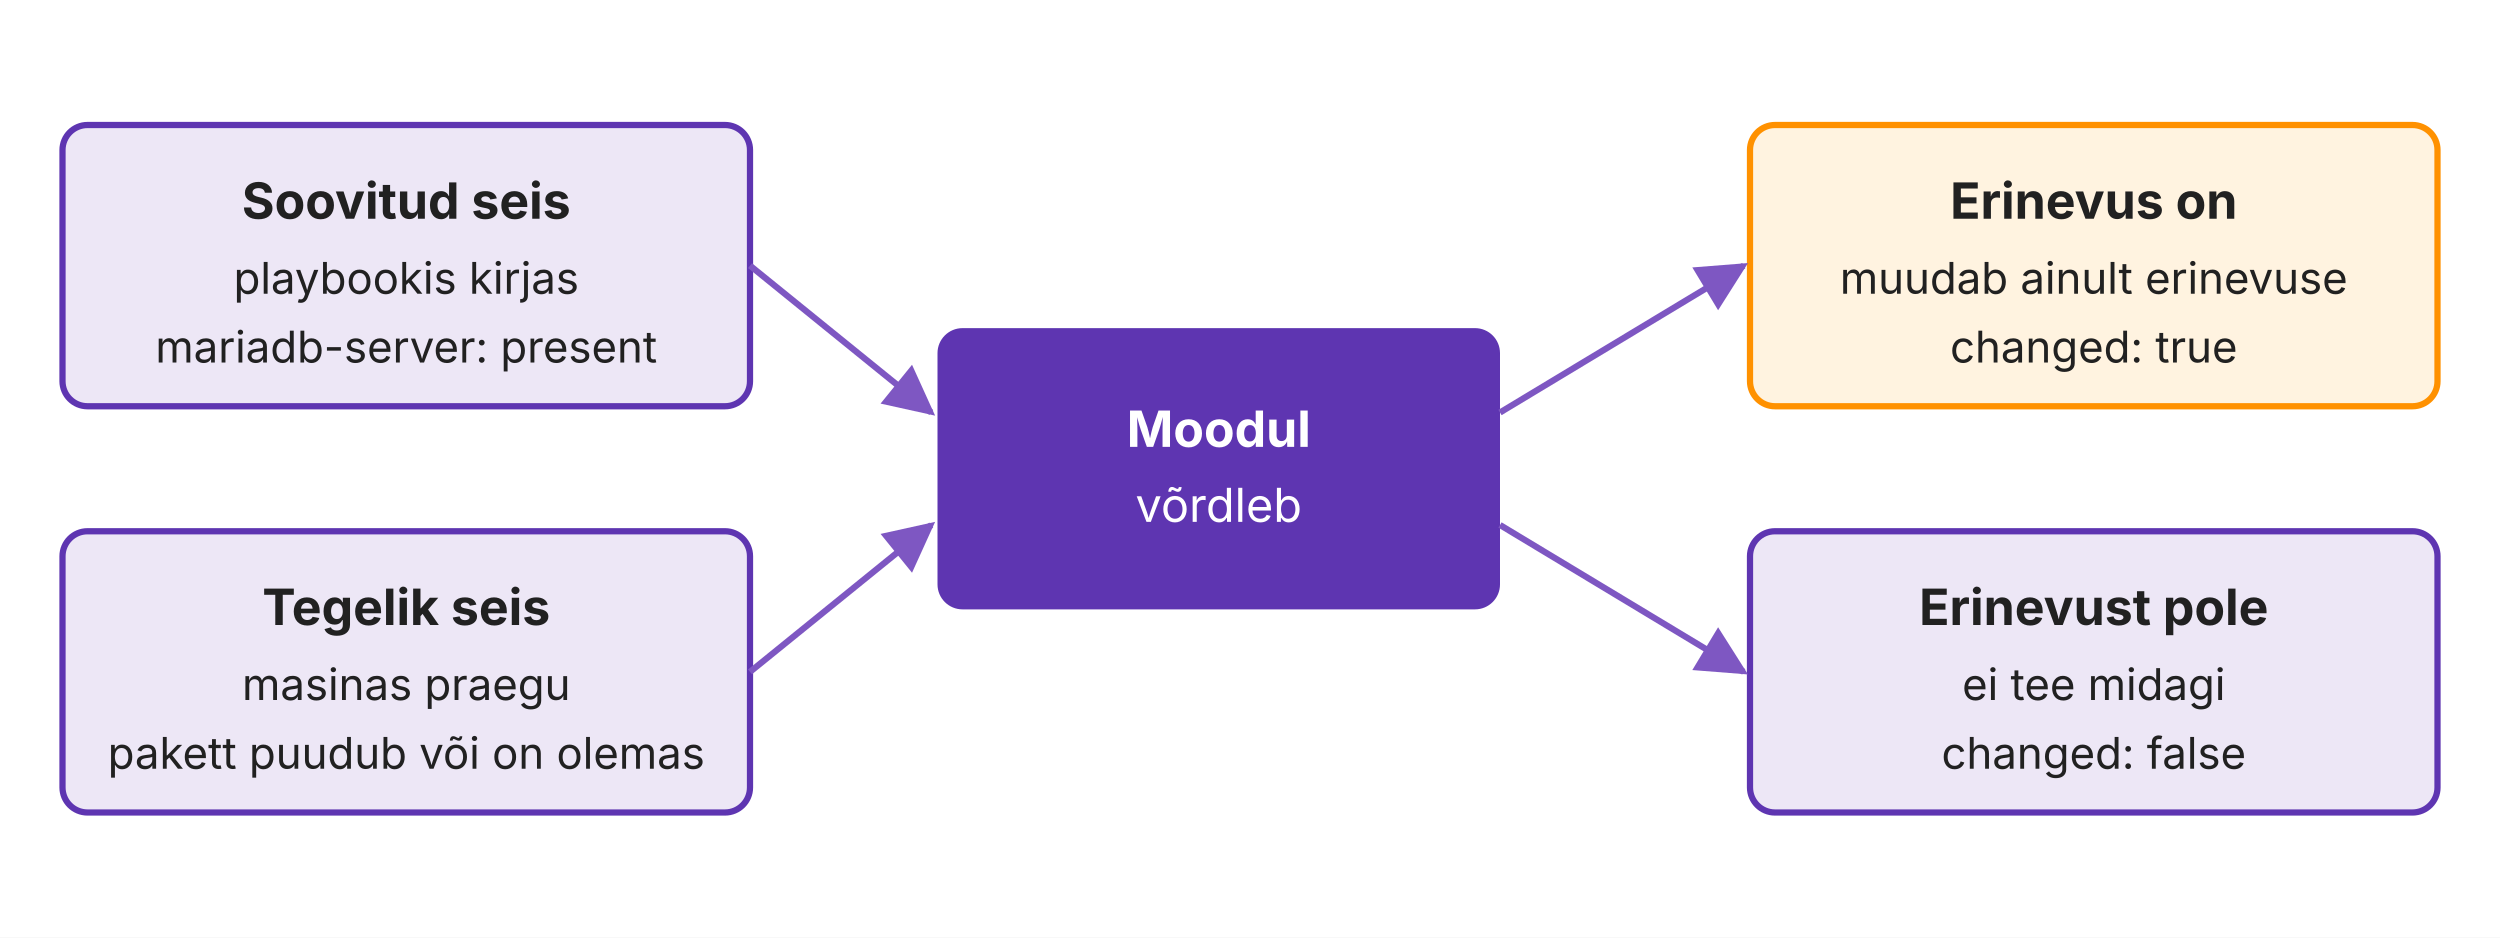
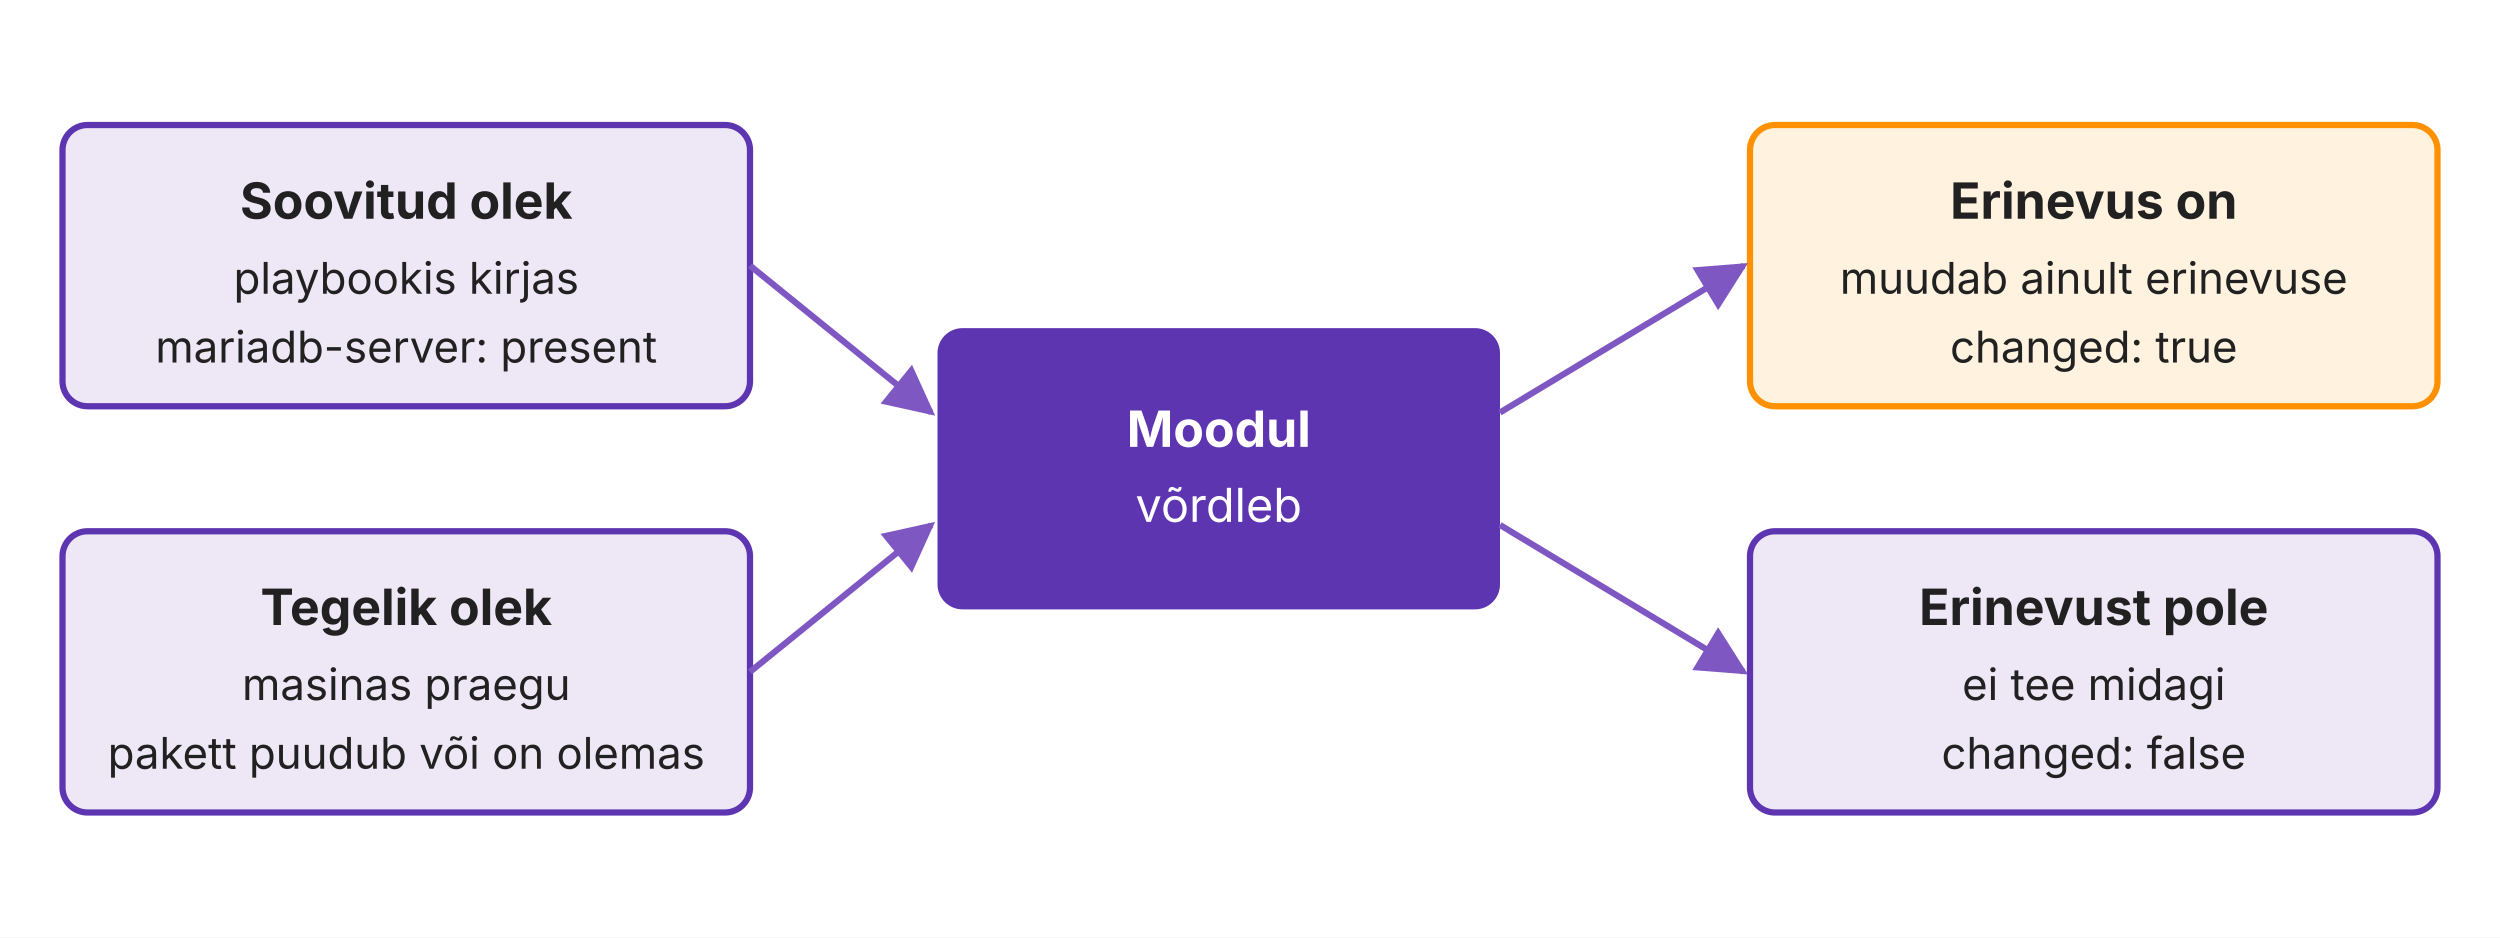
<svg xmlns="http://www.w3.org/2000/svg" viewBox="0 0 800 300" width="800" height="300">
  <style>text{font-family:Inter, Arial, sans-serif;fill:#212121;font-size:15px}.b{font-weight:700;font-size:16px}.s{font-size:14px}.w{fill:#fff}.l{stroke:#7e57c2;stroke-width:2;fill:none}</style>
  <defs>
    <marker id="a" viewBox="0 0 10 10" refX="9" refY="5" markerWidth="8" markerHeight="8" orient="auto-start-reverse">
      <path d="M0,0 L10,5 L0,10 z" fill="#7e57c2" />
    </marker>
  </defs>
  <rect width="800" height="300" fill="#fff" />
  <rect x="20" y="40" width="220" height="90" rx="8" fill="#ede7f6" stroke="#5e35b1" stroke-width="2" />
-   <text x="130" y="70" text-anchor="middle" class="b">Soovitud seis</text>
+   <text x="130" y="70" text-anchor="middle" class="b">Soovitud olek</text>
  <text x="130" y="94" text-anchor="middle" class="s">playbookis kirjas</text>
  <text x="130" y="116" text-anchor="middle" class="s">mariadb-server: present</text>
  <rect x="20" y="170" width="220" height="90" rx="8" fill="#ede7f6" stroke="#5e35b1" stroke-width="2" />
-   <text x="130" y="200" text-anchor="middle" class="b">Tegelik seis</text>
+   <text x="130" y="200" text-anchor="middle" class="b">Tegelik olek</text>
  <text x="130" y="224" text-anchor="middle" class="s">masinas praegu</text>
  <text x="130" y="246" text-anchor="middle" class="s">pakett puudub või on olemas</text>
  <rect x="300" y="105" width="180" height="90" rx="8" fill="#5e35b1" />
  <text x="390" y="143" text-anchor="middle" class="b w">Moodul</text>
  <text x="390" y="167" text-anchor="middle" class="w">võrdleb</text>
  <rect x="560" y="40" width="220" height="90" rx="8" fill="#fff3e0" stroke="#ff9100" stroke-width="2" />
  <text x="670" y="70" text-anchor="middle" class="b">Erinevus on</text>
  <text x="670" y="94" text-anchor="middle" class="s">muudab ainult erinevuse</text>
  <text x="670" y="116" text-anchor="middle" class="s">changed: true</text>
  <rect x="560" y="170" width="220" height="90" rx="8" fill="#ede7f6" stroke="#5e35b1" stroke-width="2" />
  <text x="670" y="200" text-anchor="middle" class="b">Erinevust pole</text>
  <text x="670" y="224" text-anchor="middle" class="s">ei tee midagi</text>
  <text x="670" y="246" text-anchor="middle" class="s">changed: false</text>
  <path d="M240,85 L298,132" class="l" marker-end="url(#a)" />
  <path d="M240,215 L298,168" class="l" marker-end="url(#a)" />
  <path d="M480,132 L558,85" class="l" marker-end="url(#a)" />
  <path d="M480,168 L558,215" class="l" marker-end="url(#a)" />
</svg>
